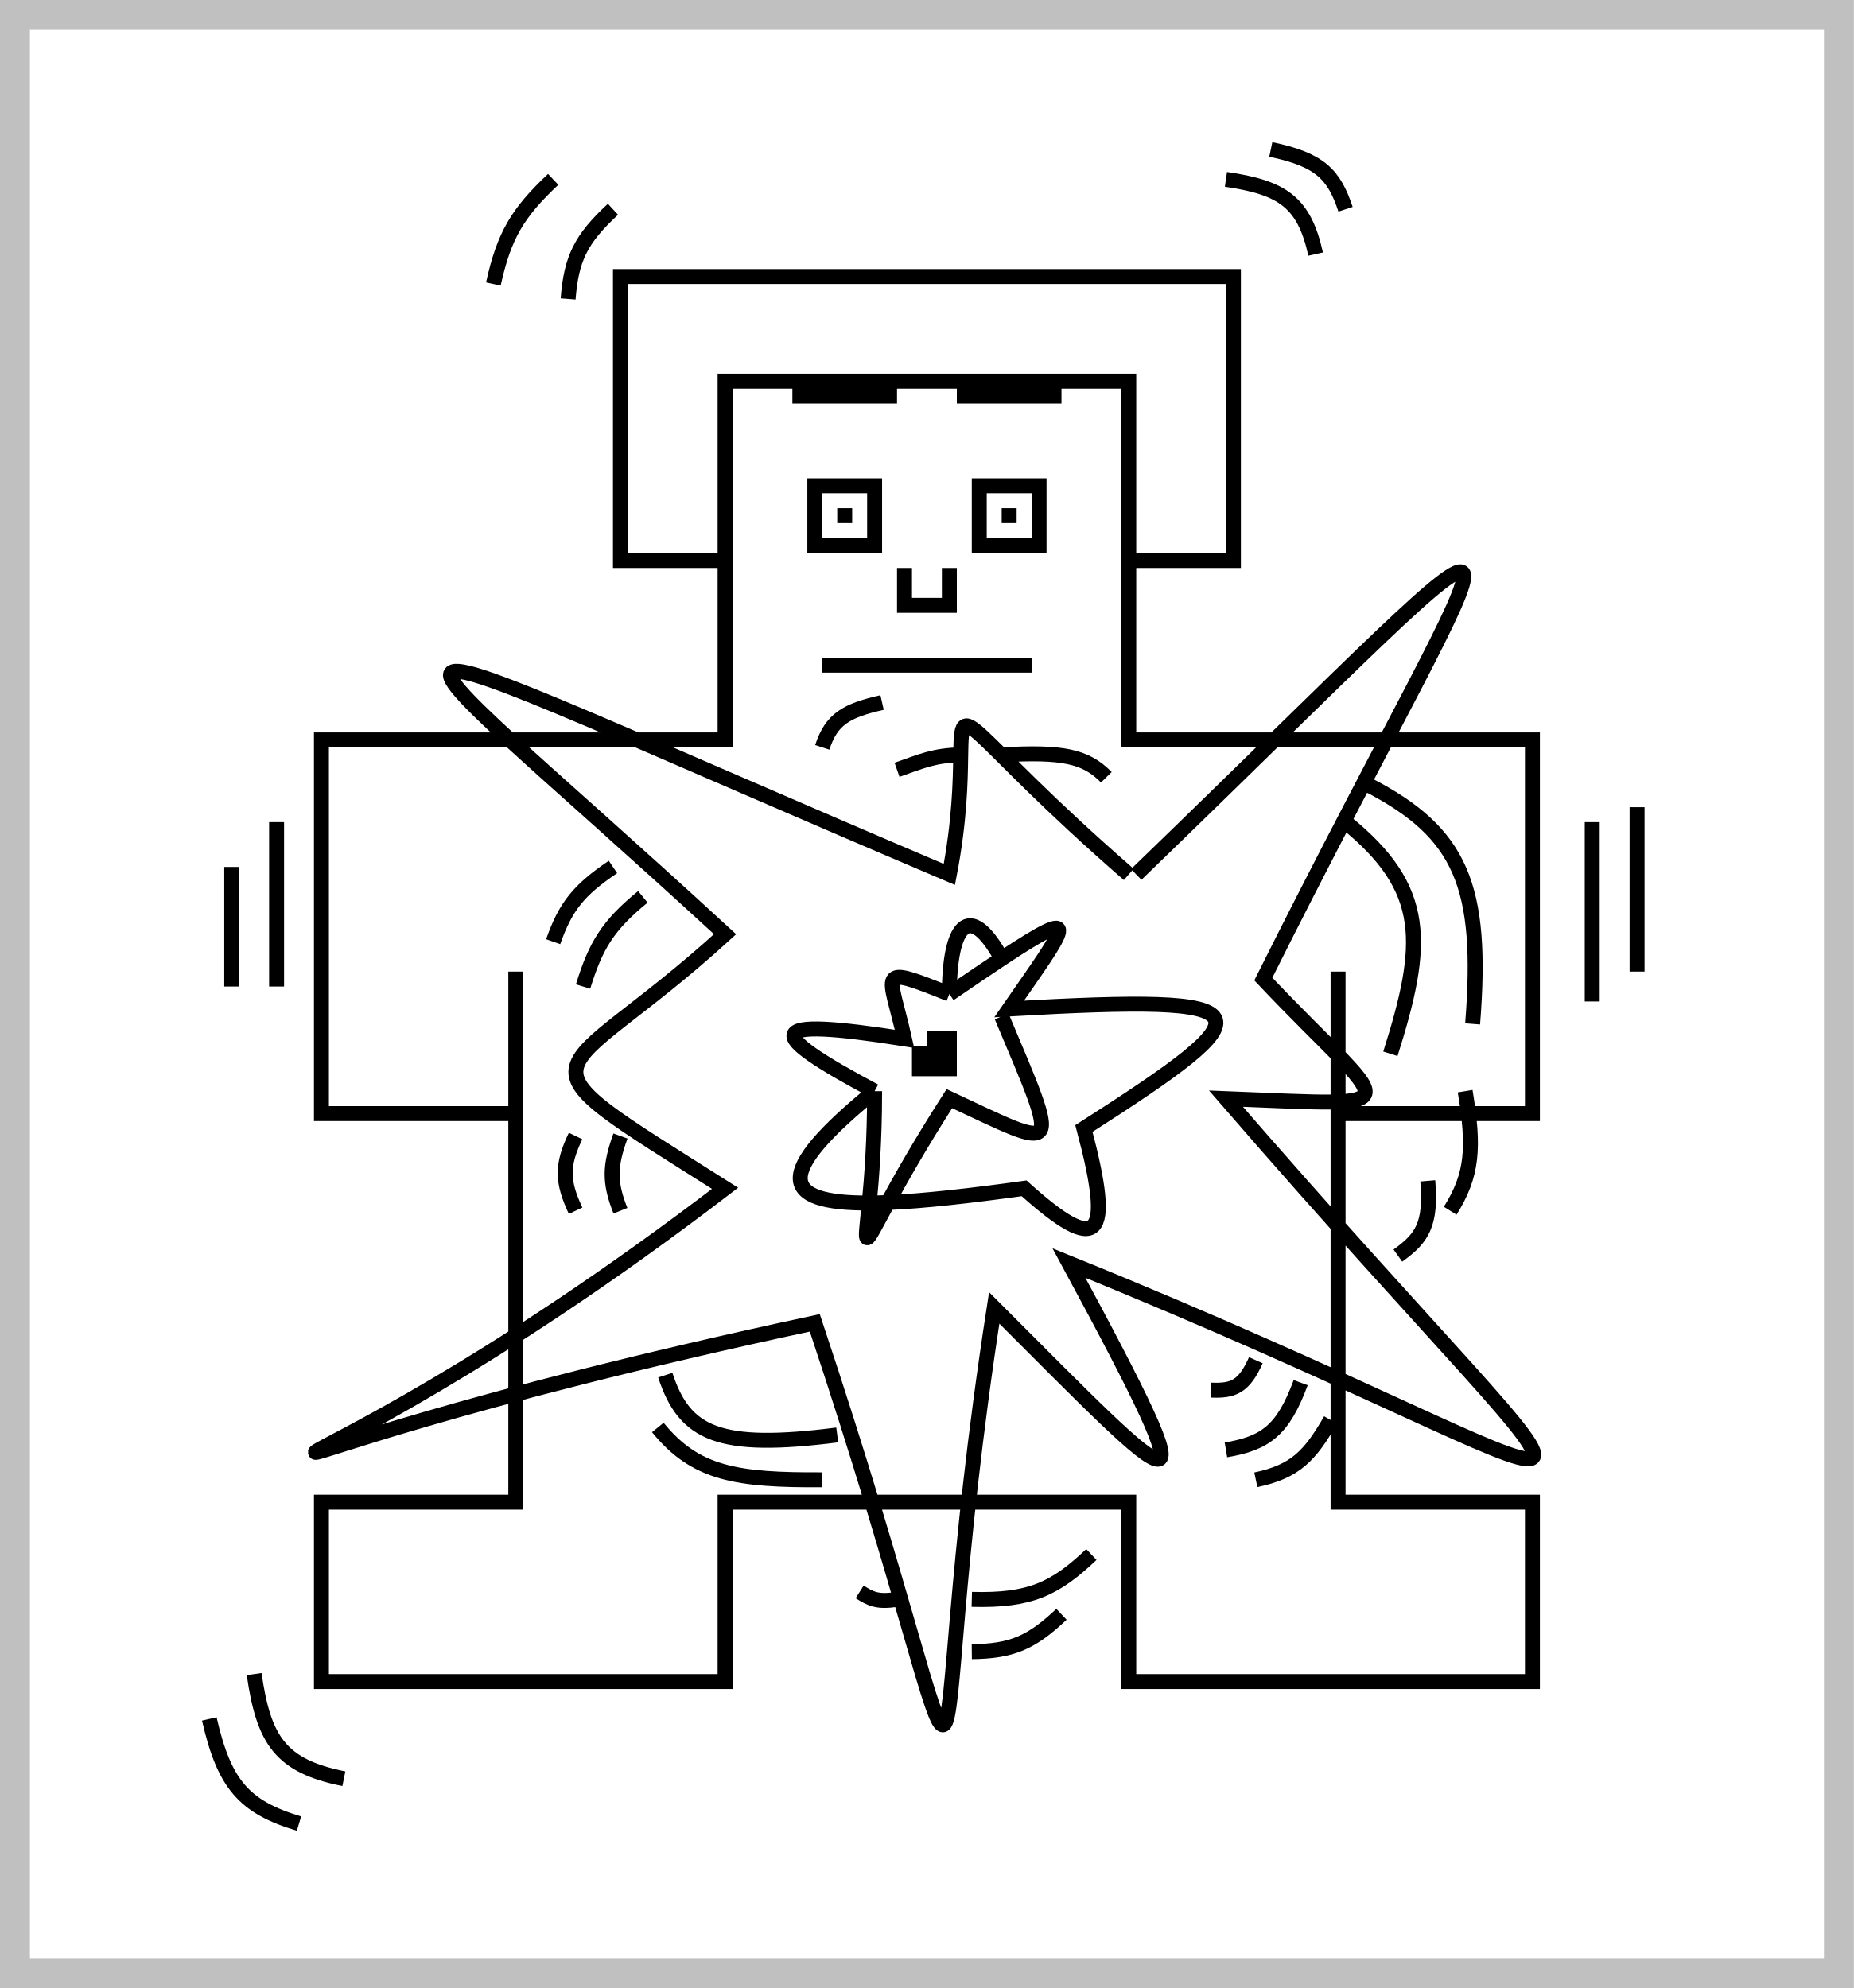
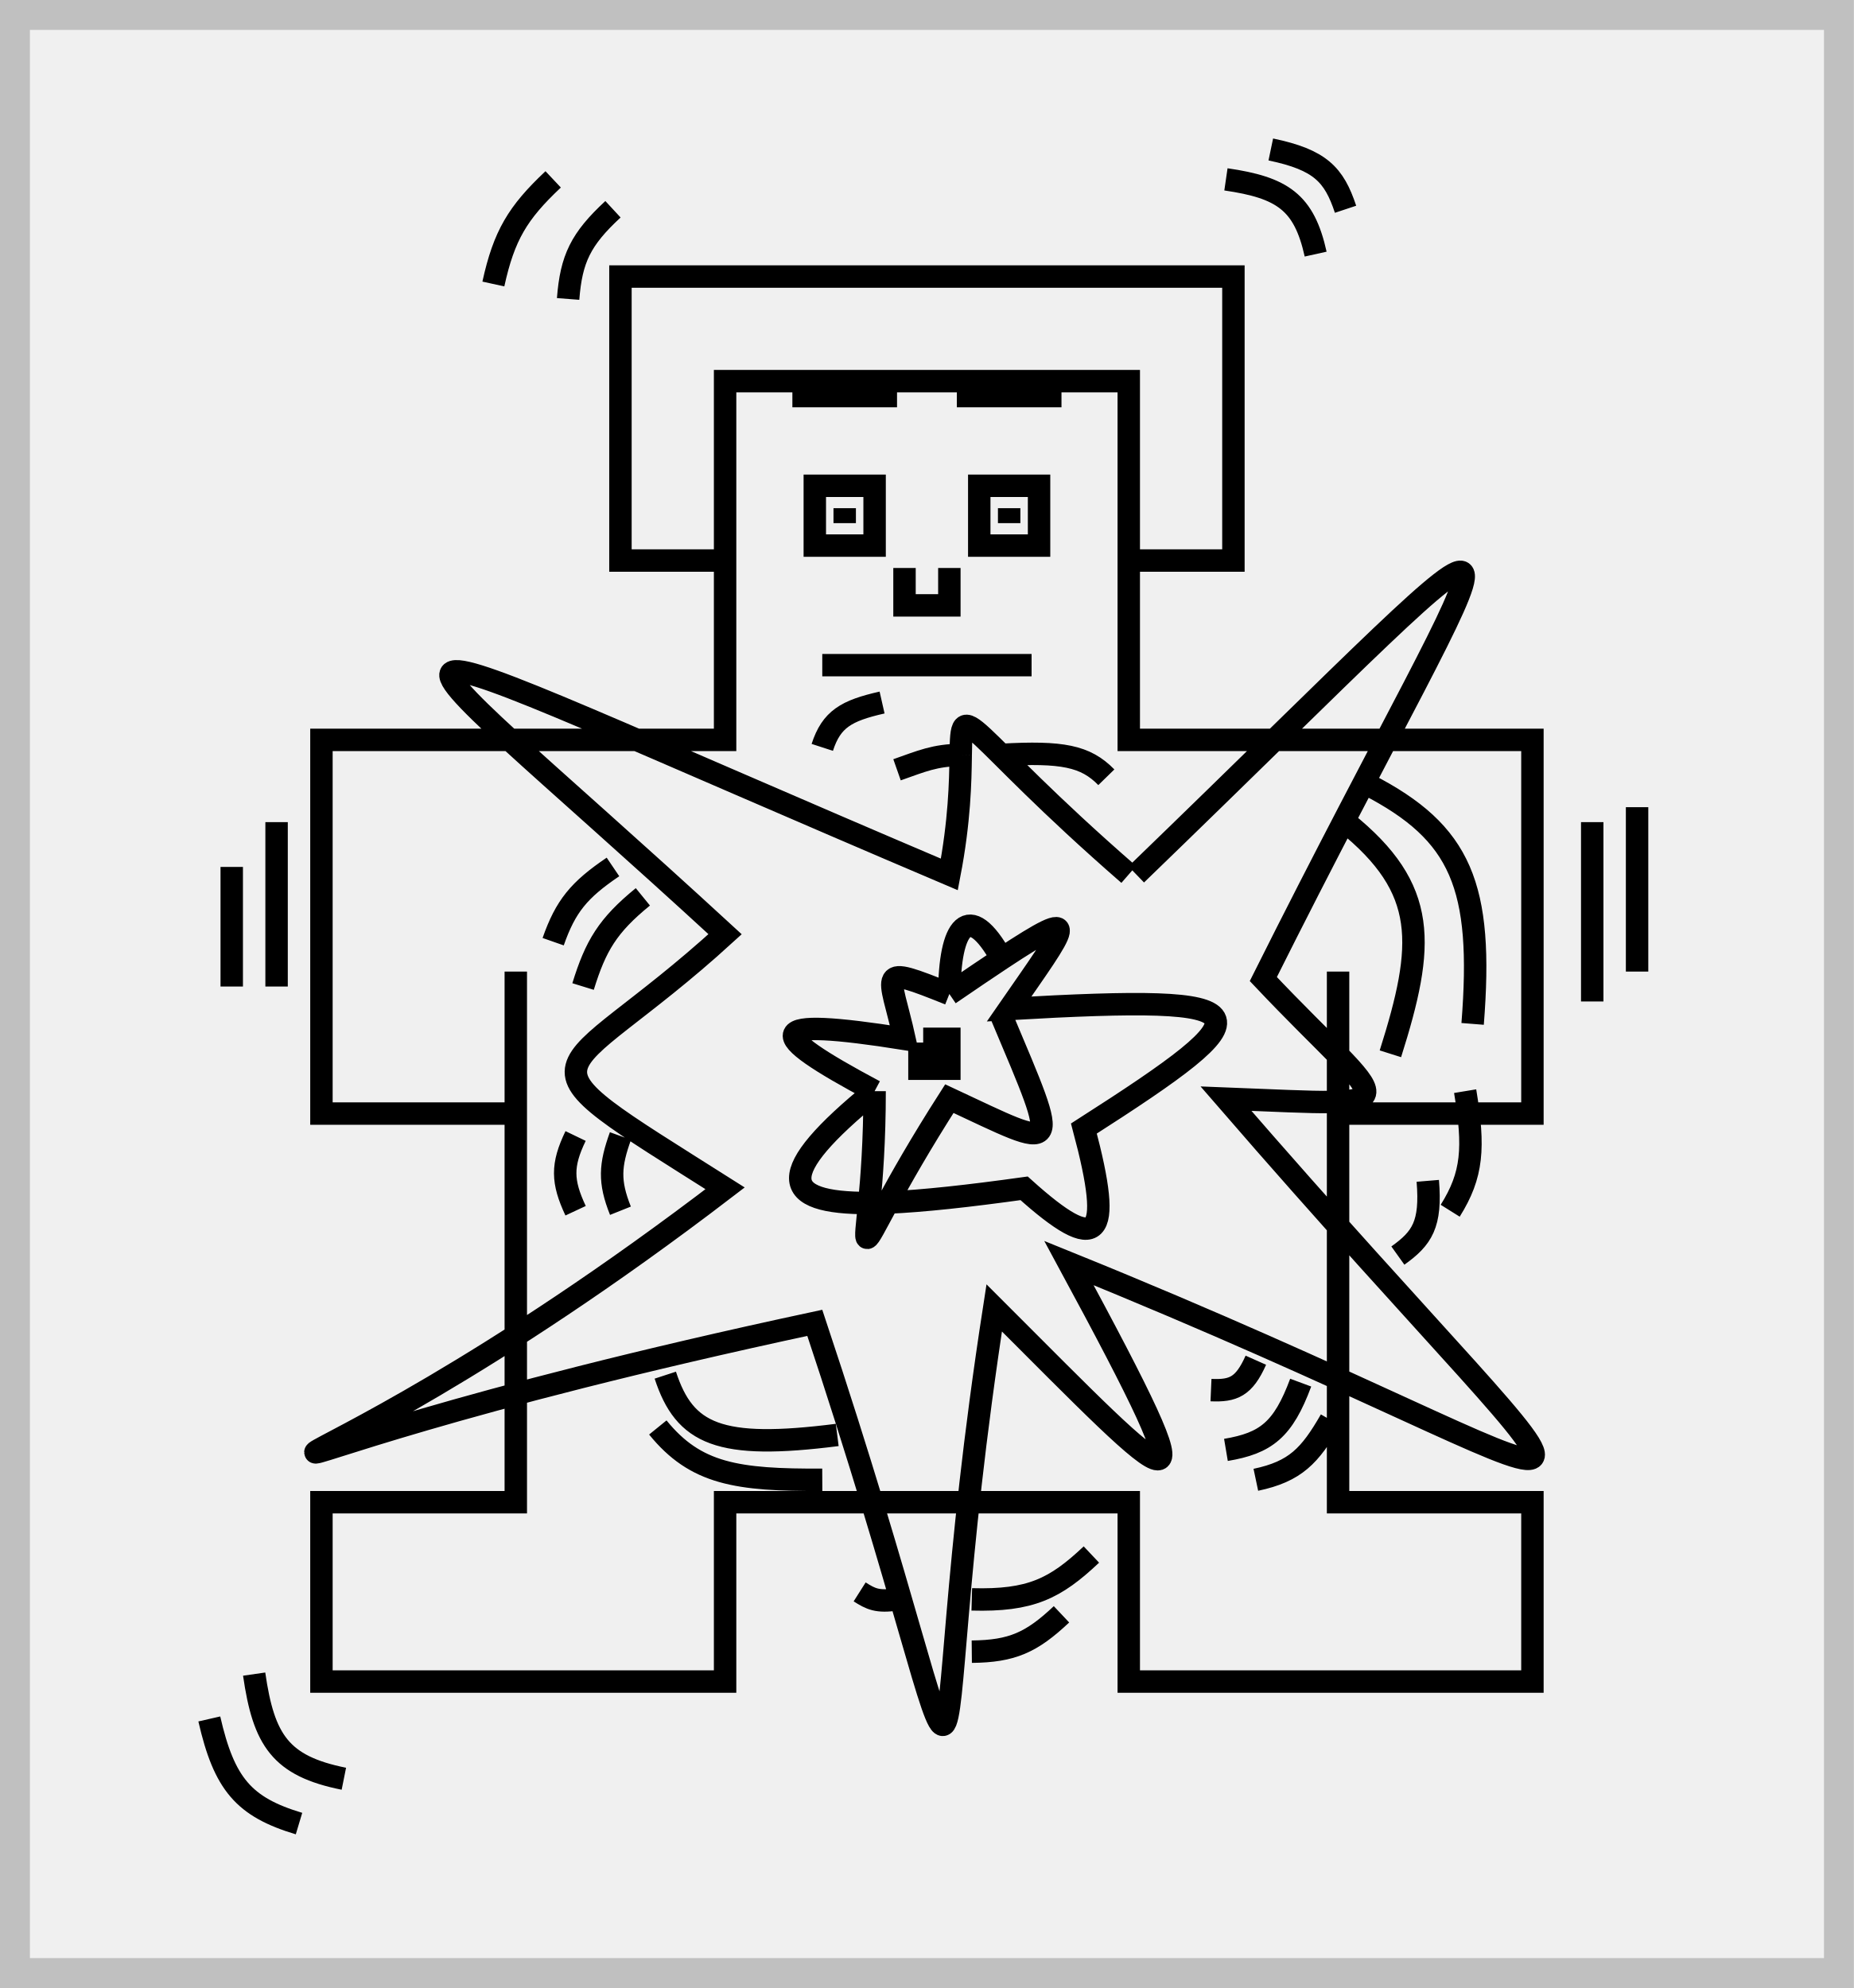
<svg xmlns="http://www.w3.org/2000/svg" width="124" height="133" viewBox="0 0 124 133" fill="none">
-   <rect x="1" y="1" width="122" height="131" fill="white" stroke="#C0C0C0" stroke-width="2" />
-   <path d="M75.5 37.5H82.5V18.5H41.5V37.5H48.5M48.5 37.5V25.5H75.5V49.5H102.5V74.5H89.5V65M48.5 37.5V49.5H21.5V74.5H34.5M89.5 65V100.5H102.5V112.5H75.5V100.5H48.5V112.5H21.5V100.5H34.5V74.5M89.5 65V69.5M34.5 65V74.5M56.5 34V35M67.5 34V35M60.5 38V40.5H63.5V38M55 44.5H69M53 26.5H60M64 26.5H71M59 47C56.604 47.542 55.612 48.112 55 50M41 14C38.839 16 38.207 17.317 38 20M37 12C34.624 14.236 33.713 15.75 33 19M82 12C85.78 12.55 87.227 13.517 88 17M85 10C88.314 10.692 89.229 11.682 90 14M18.5 55V66M15.5 58V66M17 112C17.637 116.424 18.756 118.15 23 119M14 115C14.996 119.353 16.3 120.891 20 122M109.5 54V65M106.5 55V67M98 73C98.624 76.783 98.504 78.599 97 81M95.5 79C95.743 81.914 95.125 82.84 93.5 84M82 97C84.677 96.55 85.824 95.664 87 92.5M84 91C83.206 92.781 82.491 93.065 81 93M89 95C87.621 97.393 86.646 98.442 84 99M73 104C70.581 106.283 68.936 107.109 65 107M71 108C68.998 109.887 67.697 110.473 65 110.5M41.5 76C40.799 77.952 40.719 79.048 41.5 81M38.5 76C37.559 77.952 37.587 79.047 38.5 81M43 60C40.646 61.918 39.842 63.271 39 66M41 58C38.724 59.541 37.831 60.627 37 63M44.5 92C45.796 95.965 48.091 97.008 56 96M44 95.5C46.527 98.615 49.291 99.029 55 99M90 55C95.557 59.473 95.312 63.192 93 70.5M91.5 52.5C97.736 55.72 99.23 59.274 98.5 68.5M76 58.5C106 29.5 101.5 31.5 84.5 65.5C93 74.5 95 74 82 73.5C111 107 111 100.5 71.5 84.5C81.5 103 79 100 66.5 87.5C61 123 67 126 54.5 88.5C5.5 99 16.5 104 48.5 79.5C33.5 70 37 73 48.5 62.5C23.5 39.5 20 40 63.5 58.5C64.192 54.904 64.233 52.264 64.258 50.613L64.26 50.5M64.26 50.5C64.326 46.338 64.387 48.821 75.5 58.5M64.26 50.5C62.492 50.535 61.678 50.911 60 51.5M67 50.5C71.041 50.276 72.605 50.571 74 52M57.5 106.5C58.238 106.968 58.678 107.201 60 107M58.5 73C51 69 51 68 60.5 69.5C59.5 65 58.5 64.5 63.5 66.5M58.5 73C51.698 78.539 52.157 80.513 58.141 80.484M58.5 73C58.5 76.36 58.3 78.852 58.141 80.484M63.5 66.5C64.882 65.555 66.041 64.768 67 64.134M63.5 66.5C63.5 62 64.779 60.12 67 64.134M67 64.134C72.635 60.407 71.346 61.945 67.5 67.5C85 66.5 85 67.5 72.5 75.5C74.5 83 73.5 84 68.5 79.5C64.829 80.011 61.763 80.352 59.382 80.453M58.141 80.484C58.531 80.482 58.945 80.471 59.382 80.453M58.141 80.484C57.836 83.61 57.683 83.58 59.382 80.453M59.382 80.453C60.227 78.898 61.53 76.578 63.5 73.5C71 77 71 77.5 67 68M54.5 32.5V36.5H58.5V32.5H54.5ZM65.5 32.5V36.5H69.5V32.5H65.5ZM62.5 69.5H63.5V70.5V71.5H62.5H61.5V70.5H62.5V69.5Z" stroke="black" />
+   <rect x="1" y="1" width="122" height="131" fill="none" stroke="#C0C0C0" stroke-width="2" />
+   <path stroke-width="1.5" d="M75.5 37.5H82.5V18.5H41.5V37.5H48.5M48.5 37.5V25.5H75.5V49.5H102.5V74.5H89.5V65M48.5 37.5V49.5H21.5V74.5H34.5M89.5 65V100.5H102.5V112.5H75.5V100.5H48.5V112.5H21.5V100.5H34.5V74.5M89.5 65V69.5M34.5 65V74.5M56.5 34V35M67.5 34V35M60.5 38V40.5H63.5V38M55 44.5H69M53 26.5H60M64 26.5H71M59 47C56.604 47.542 55.612 48.112 55 50M41 14C38.839 16 38.207 17.317 38 20M37 12C34.624 14.236 33.713 15.75 33 19M82 12C85.78 12.55 87.227 13.517 88 17M85 10C88.314 10.692 89.229 11.682 90 14M18.5 55V66M15.5 58V66M17 112C17.637 116.424 18.756 118.15 23 119M14 115C14.996 119.353 16.3 120.891 20 122M109.5 54V65M106.5 55V67M98 73C98.624 76.783 98.504 78.599 97 81M95.5 79C95.743 81.914 95.125 82.84 93.5 84M82 97C84.677 96.55 85.824 95.664 87 92.5M84 91C83.206 92.781 82.491 93.065 81 93M89 95C87.621 97.393 86.646 98.442 84 99M73 104C70.581 106.283 68.936 107.109 65 107M71 108C68.998 109.887 67.697 110.473 65 110.5M41.5 76C40.799 77.952 40.719 79.048 41.5 81M38.5 76C37.559 77.952 37.587 79.047 38.5 81M43 60C40.646 61.918 39.842 63.271 39 66M41 58C38.724 59.541 37.831 60.627 37 63M44.5 92C45.796 95.965 48.091 97.008 56 96M44 95.5C46.527 98.615 49.291 99.029 55 99M90 55C95.557 59.473 95.312 63.192 93 70.5M91.5 52.5C97.736 55.72 99.23 59.274 98.5 68.5M76 58.5C106 29.5 101.5 31.5 84.5 65.5C93 74.5 95 74 82 73.5C111 107 111 100.5 71.5 84.5C81.5 103 79 100 66.5 87.5C61 123 67 126 54.5 88.5C5.5 99 16.5 104 48.5 79.5C33.5 70 37 73 48.5 62.5C23.5 39.5 20 40 63.5 58.5C64.192 54.904 64.233 52.264 64.258 50.613L64.26 50.5M64.26 50.5C64.326 46.338 64.387 48.821 75.5 58.5M64.26 50.5C62.492 50.535 61.678 50.911 60 51.5M67 50.5C71.041 50.276 72.605 50.571 74 52M57.5 106.5C58.238 106.968 58.678 107.201 60 107M58.5 73C51 69 51 68 60.5 69.5C59.5 65 58.5 64.5 63.5 66.5M58.5 73C51.698 78.539 52.157 80.513 58.141 80.484M58.5 73C58.5 76.36 58.3 78.852 58.141 80.484M63.5 66.5C64.882 65.555 66.041 64.768 67 64.134M63.5 66.5C63.5 62 64.779 60.12 67 64.134M67 64.134C72.635 60.407 71.346 61.945 67.5 67.5C85 66.5 85 67.5 72.5 75.5C74.5 83 73.5 84 68.5 79.5C64.829 80.011 61.763 80.352 59.382 80.453M58.141 80.484C58.531 80.482 58.945 80.471 59.382 80.453M58.141 80.484C57.836 83.61 57.683 83.58 59.382 80.453M59.382 80.453C60.227 78.898 61.53 76.578 63.5 73.5C71 77 71 77.5 67 68M54.5 32.5V36.5H58.5V32.5H54.5ZM65.5 32.5V36.5H69.5V32.5H65.5ZM62.5 69.5H63.5V70.5V71.5H62.5H61.5V70.5H62.5V69.5Z" stroke="currentColor" />
</svg>
